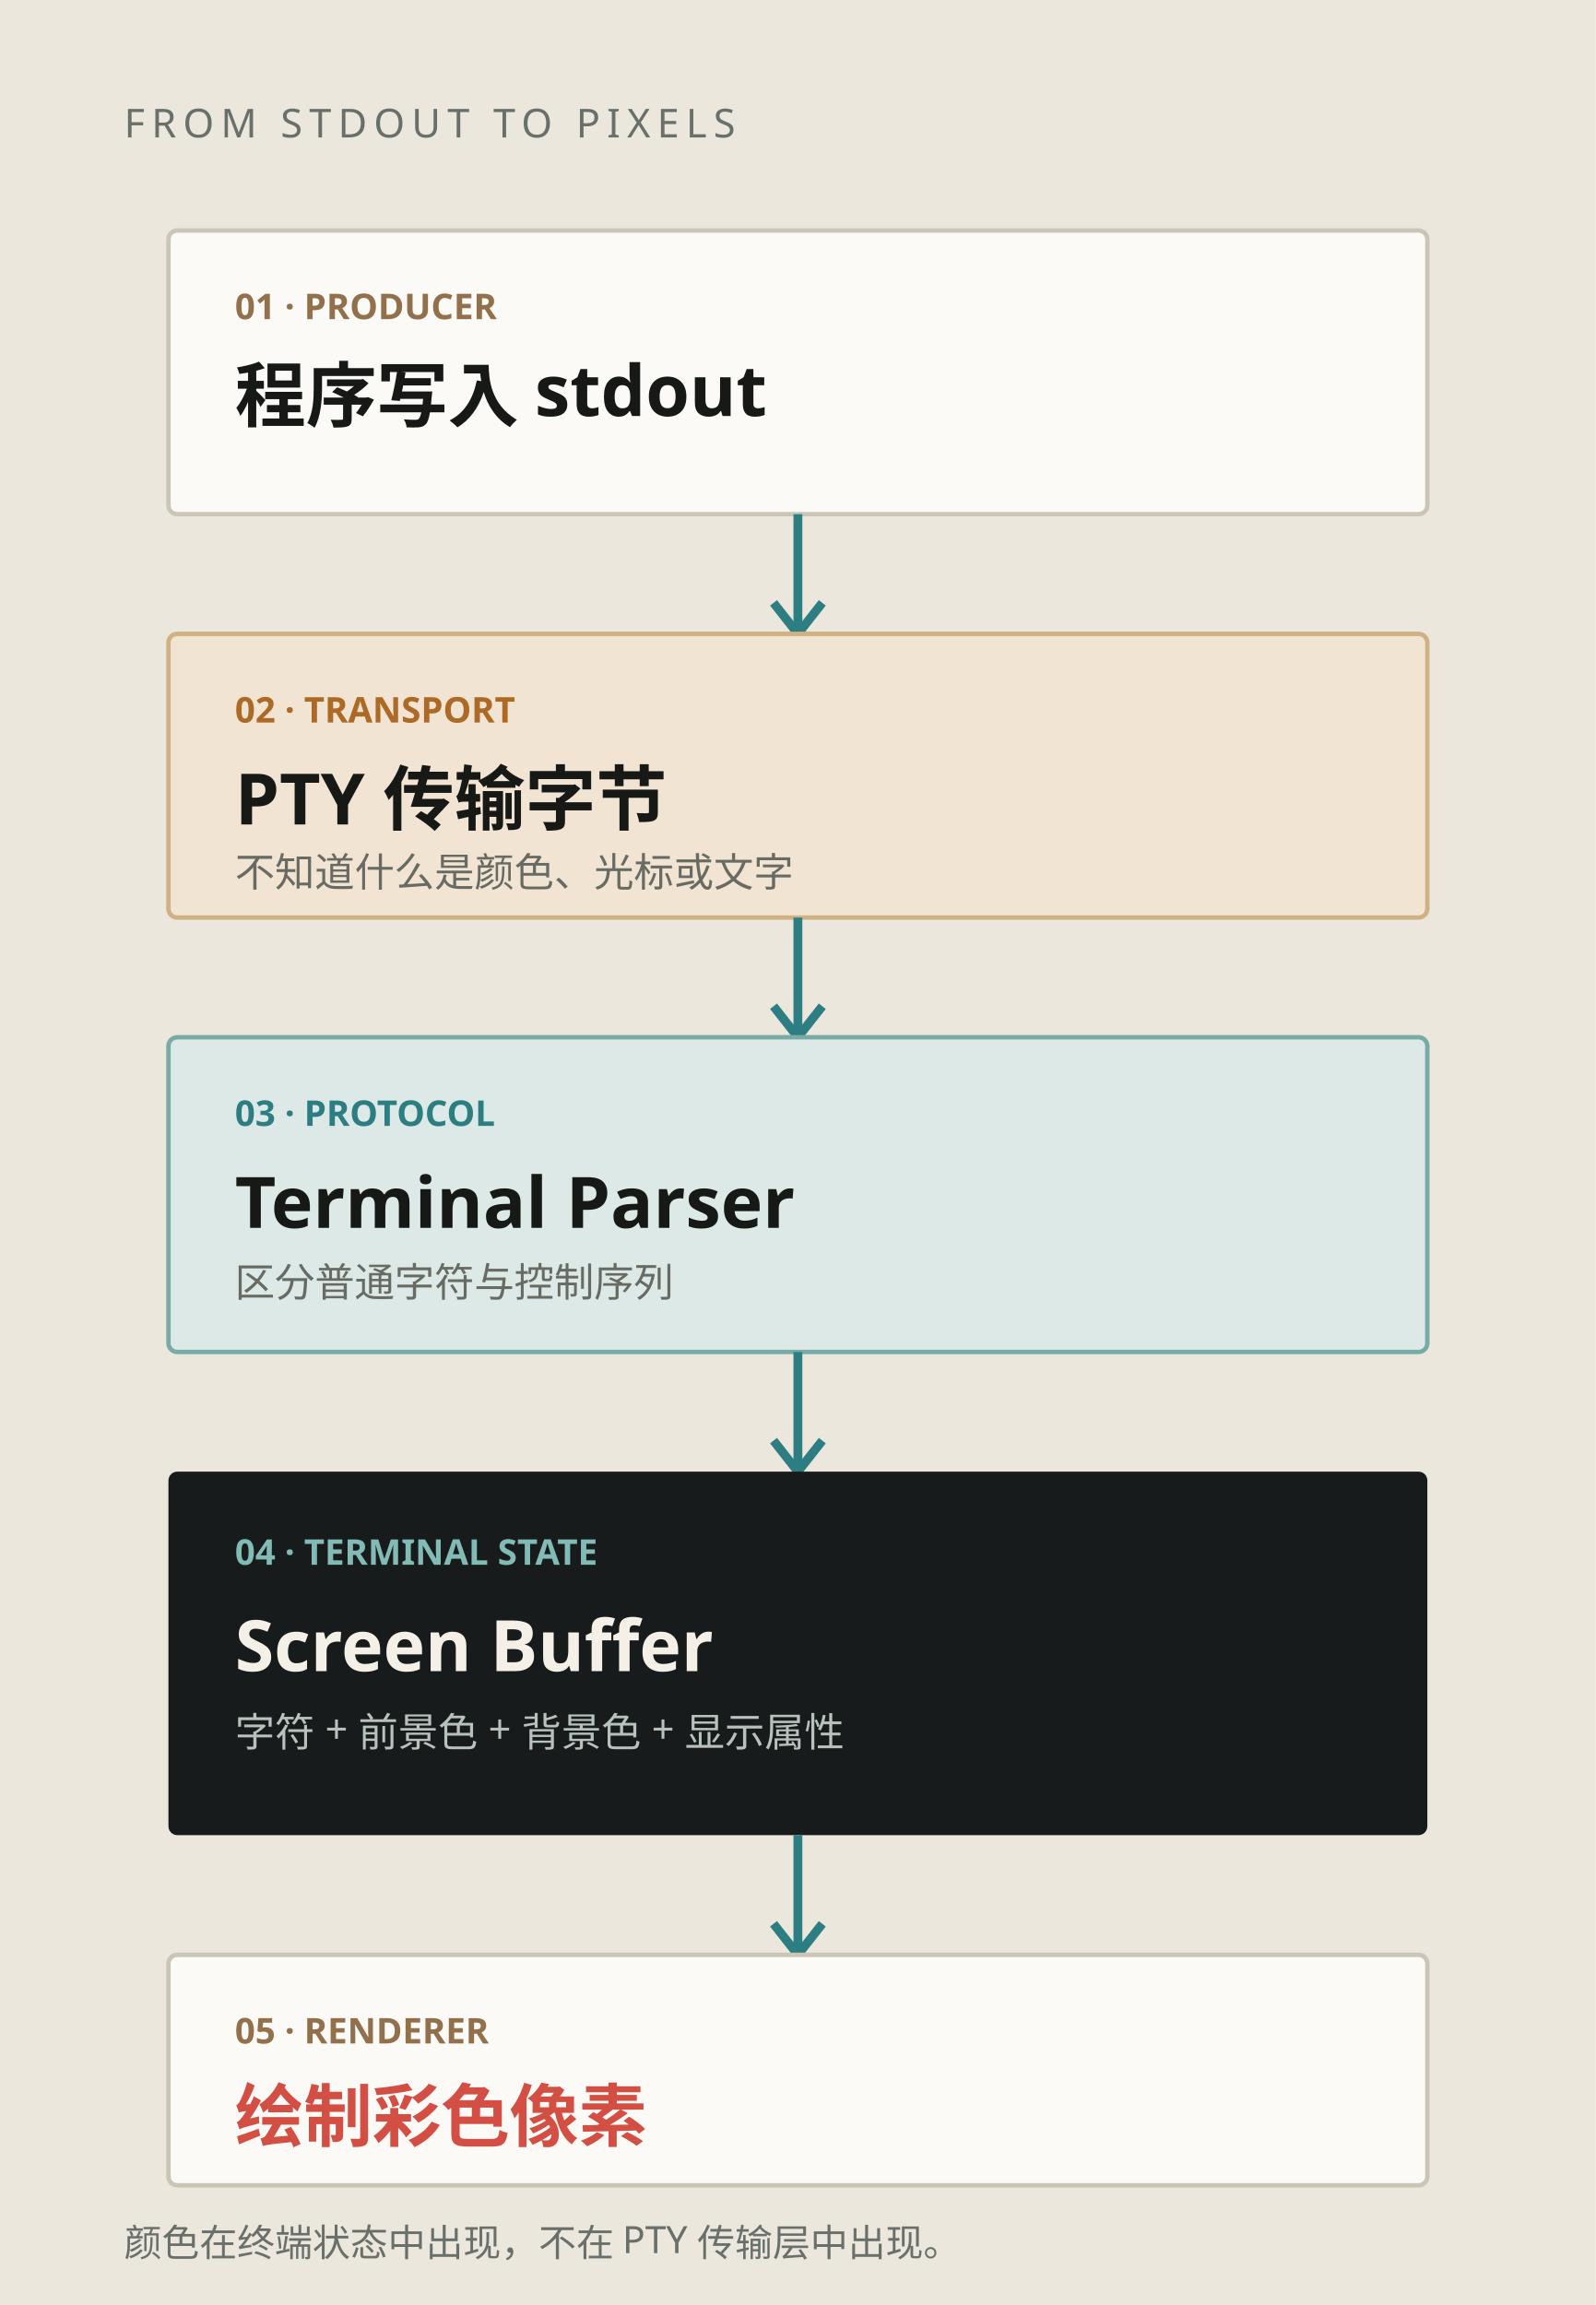
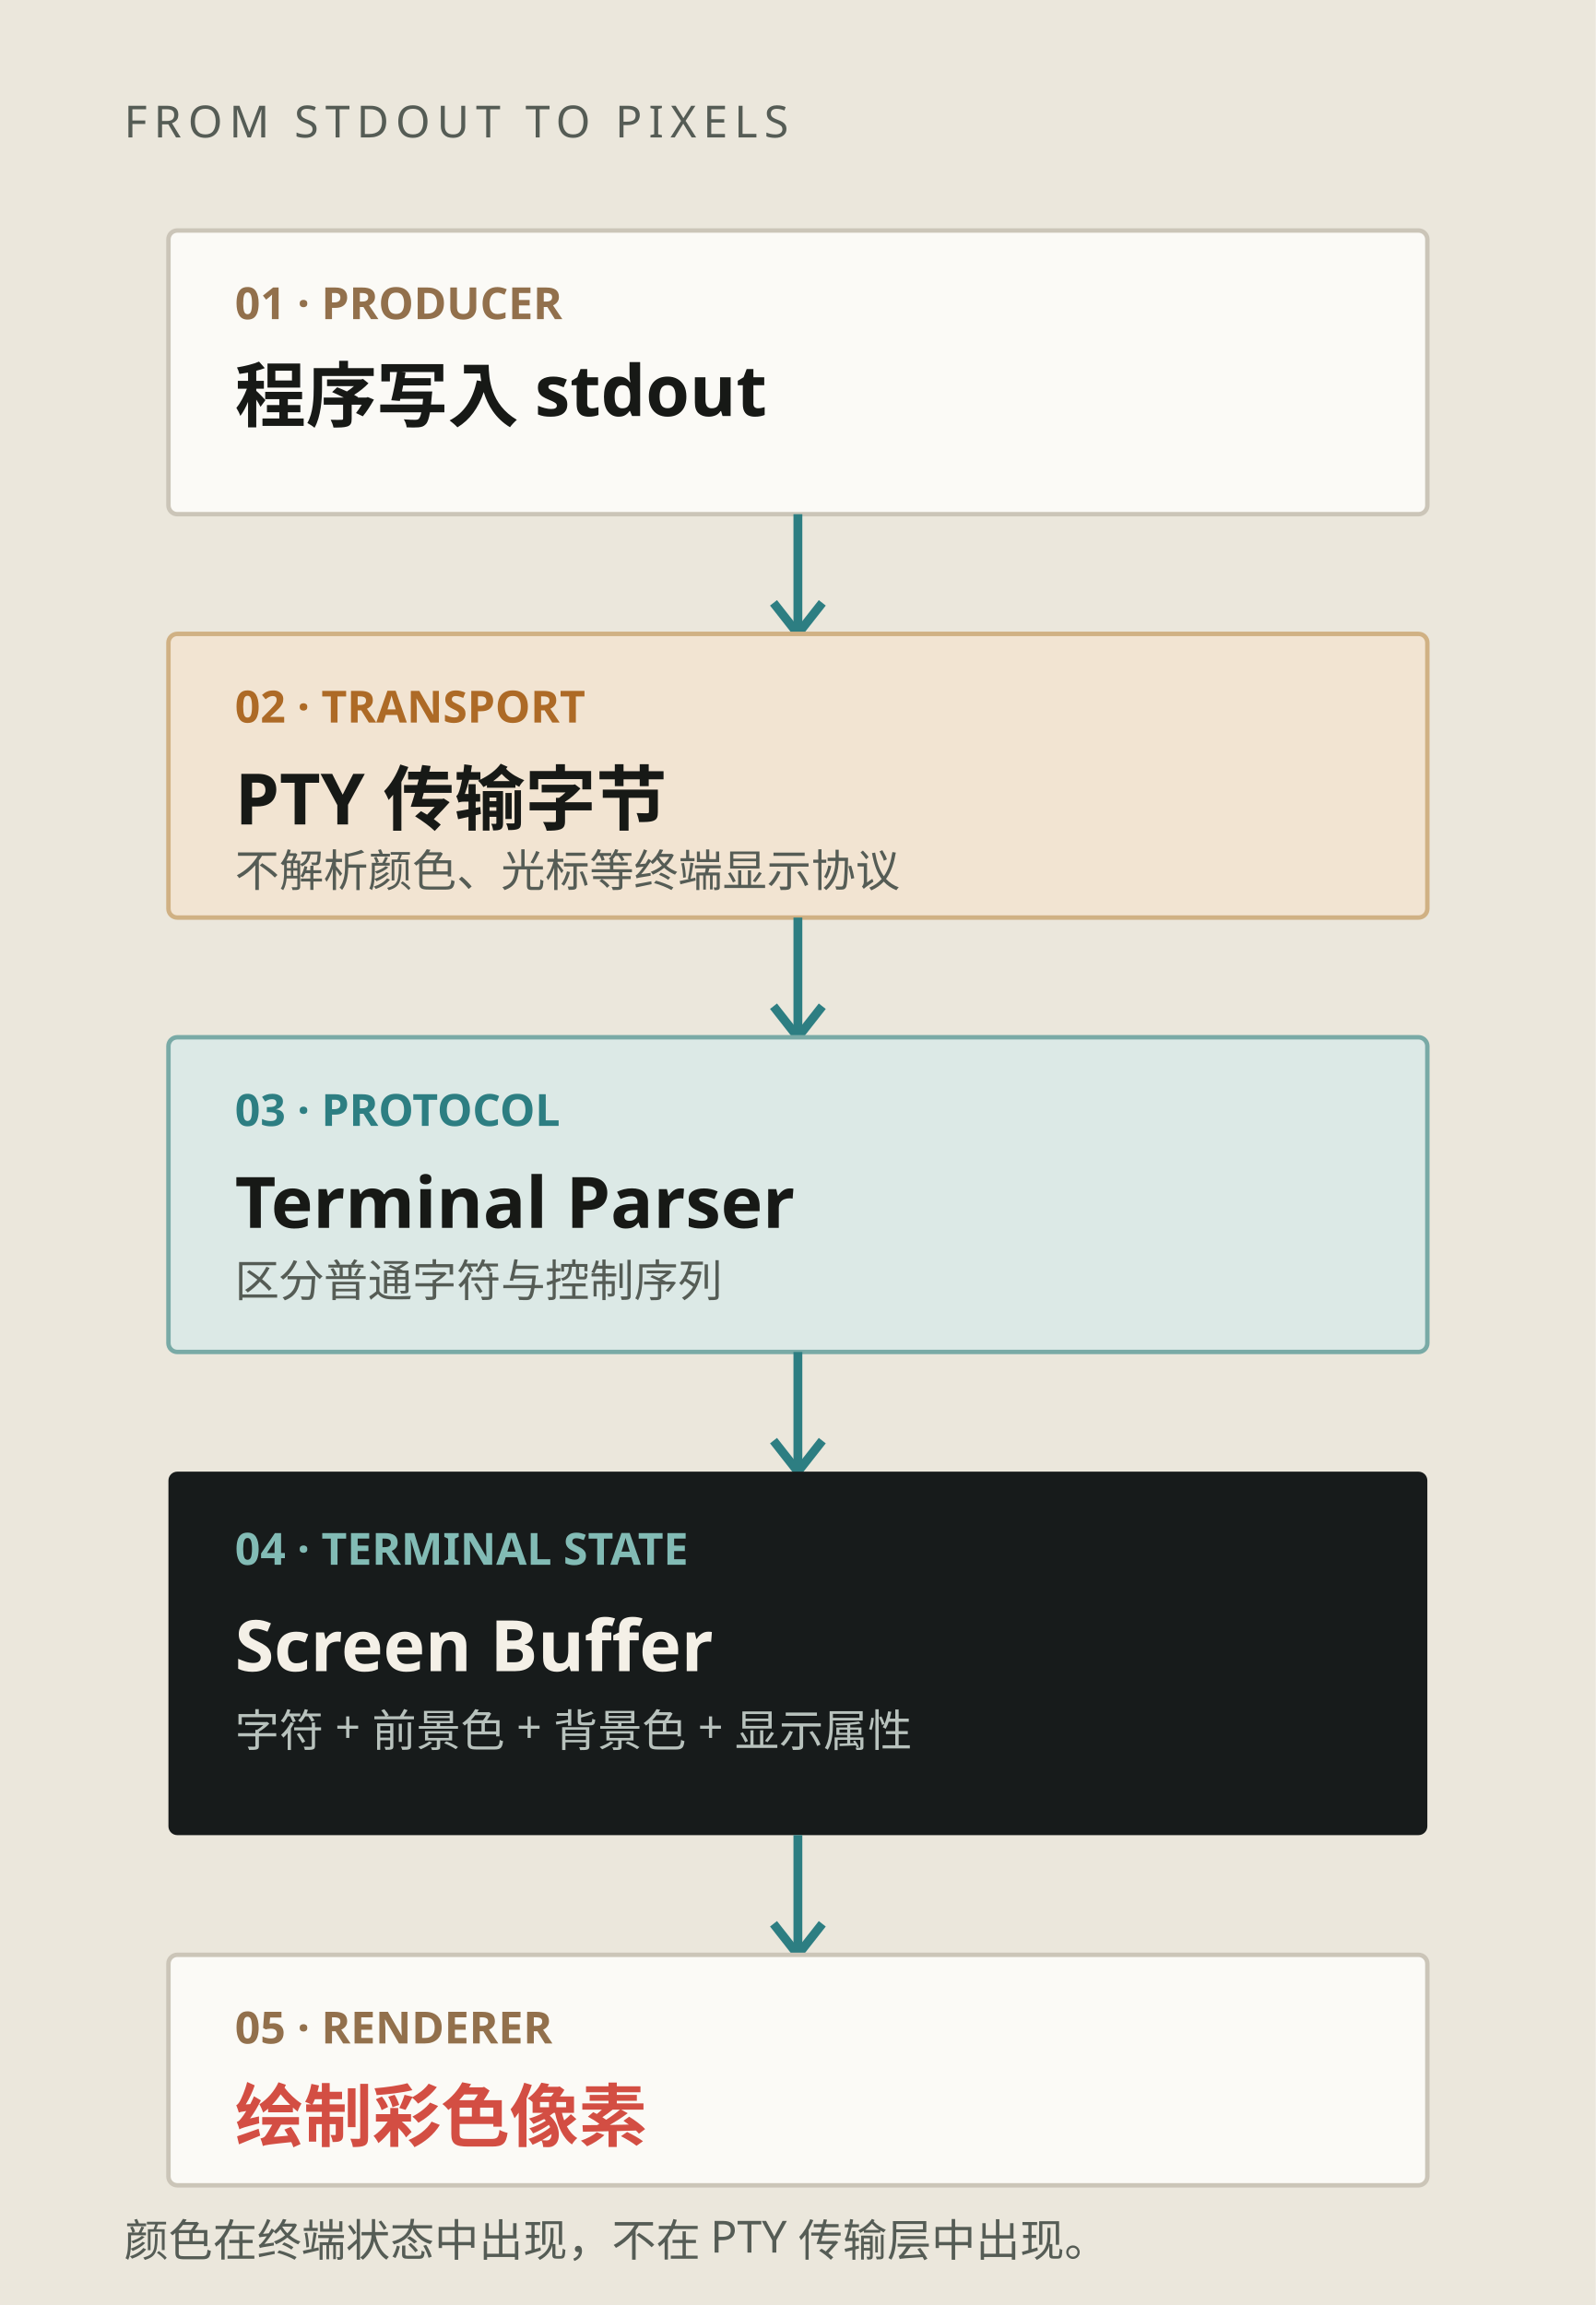
<svg xmlns="http://www.w3.org/2000/svg" width="720" height="1040" viewBox="0 0 720 1040" role="img" aria-labelledby="title desc">
  <rect width="720" height="1040" fill="#ebe7dc" />
-   <text x="56" y="62" fill="#69706b" font-family="system-ui,sans-serif" font-size="18" letter-spacing="3">FROM STDOUT TO PIXELS</text>
+   <text x="56" y="62" fill="#555c55" font-family="system-ui,sans-serif" font-size="20" letter-spacing="3">FROM STDOUT TO PIXELS</text>
  <g font-family="system-ui,sans-serif">
    <rect x="76" y="104" width="568" height="128" rx="4" fill="#fbfaf6" stroke="#cbc5b8" stroke-width="2" />
-     <text x="106" y="144" fill="#92704c" font-size="16" font-weight="800">01 · PRODUCER</text>
+     <text x="106" y="144" fill="#92704c" font-size="20" font-weight="800">01 · PRODUCER</text>
    <text x="106" y="190" fill="#171916" font-size="32" font-weight="800">程序写入 stdout</text>
    <path d="M360 232v54" stroke="#2d7e82" stroke-width="4" />
    <path d="m349 272 11 14 11-14" fill="none" stroke="#2d7e82" stroke-width="4" />
    <rect x="76" y="286" width="568" height="128" rx="4" fill="#f2e4d2" stroke="#d0b184" stroke-width="2" />
-     <text x="106" y="326" fill="#ad6a26" font-size="16" font-weight="800">02 · TRANSPORT</text>
+     <text x="106" y="326" fill="#ad6a26" font-size="20" font-weight="800">02 · TRANSPORT</text>
    <text x="106" y="372" fill="#171916" font-size="32" font-weight="800">PTY 传输字节</text>
-     <text x="106" y="400" fill="#686b63" font-size="18">不知道什么是颜色、光标或文字</text>
+     <text x="106" y="400" fill="#555c55" font-size="20">不解析颜色、光标等终端显示协议</text>
    <path d="M360 414v54" stroke="#2d7e82" stroke-width="4" />
    <path d="m349 454 11 14 11-14" fill="none" stroke="#2d7e82" stroke-width="4" />
    <rect x="76" y="468" width="568" height="142" rx="4" fill="#dce9e6" stroke="#79aaa6" stroke-width="2" />
-     <text x="106" y="508" fill="#2d7e82" font-size="16" font-weight="800">03 · PROTOCOL</text>
+     <text x="106" y="508" fill="#2d7e82" font-size="20" font-weight="800">03 · PROTOCOL</text>
    <text x="106" y="554" fill="#171916" font-size="32" font-weight="800">Terminal Parser</text>
-     <text x="106" y="585" fill="#686b63" font-size="18">区分普通字符与控制序列</text>
+     <text x="106" y="585" fill="#555c55" font-size="20">区分普通字符与控制序列</text>
    <path d="M360 610v54" stroke="#2d7e82" stroke-width="4" />
    <path d="m349 650 11 14 11-14" fill="none" stroke="#2d7e82" stroke-width="4" />
    <rect x="76" y="664" width="568" height="164" rx="4" fill="#171b1b" />
-     <text x="106" y="706" fill="#82bbb5" font-size="16" font-weight="800">04 · TERMINAL STATE</text>
+     <text x="106" y="706" fill="#82bbb5" font-size="20" font-weight="800">04 · TERMINAL STATE</text>
    <text x="106" y="754" fill="#f4f0e7" font-size="32" font-weight="800">Screen Buffer</text>
-     <text x="106" y="788" fill="#b8c2bd" font-size="18">字符 + 前景色 + 背景色 + 显示属性</text>
+     <text x="106" y="788" fill="#b8c2bd" font-size="20">字符 + 前景色 + 背景色 + 显示属性</text>
    <path d="M360 828v54" stroke="#2d7e82" stroke-width="4" />
    <path d="m349 868 11 14 11-14" fill="none" stroke="#2d7e82" stroke-width="4" />
    <rect x="76" y="882" width="568" height="104" rx="4" fill="#fbfaf6" stroke="#cbc5b8" stroke-width="2" />
-     <text x="106" y="922" fill="#92704c" font-size="16" font-weight="800">05 · RENDERER</text>
+     <text x="106" y="922" fill="#92704c" font-size="20" font-weight="800">05 · RENDERER</text>
    <text x="106" y="966" fill="#d34e43" font-size="31" font-weight="800">绘制彩色像素</text>
  </g>
-   <text x="56" y="1018" fill="#69706b" font-family="system-ui,sans-serif" font-size="17">颜色在终端状态中出现，不在 PTY 传输层中出现。</text>
+   <text x="56" y="1018" fill="#555c55" font-family="system-ui,sans-serif" font-size="20">颜色在终端状态中出现，不在 PTY 传输层中出现。</text>
</svg>
